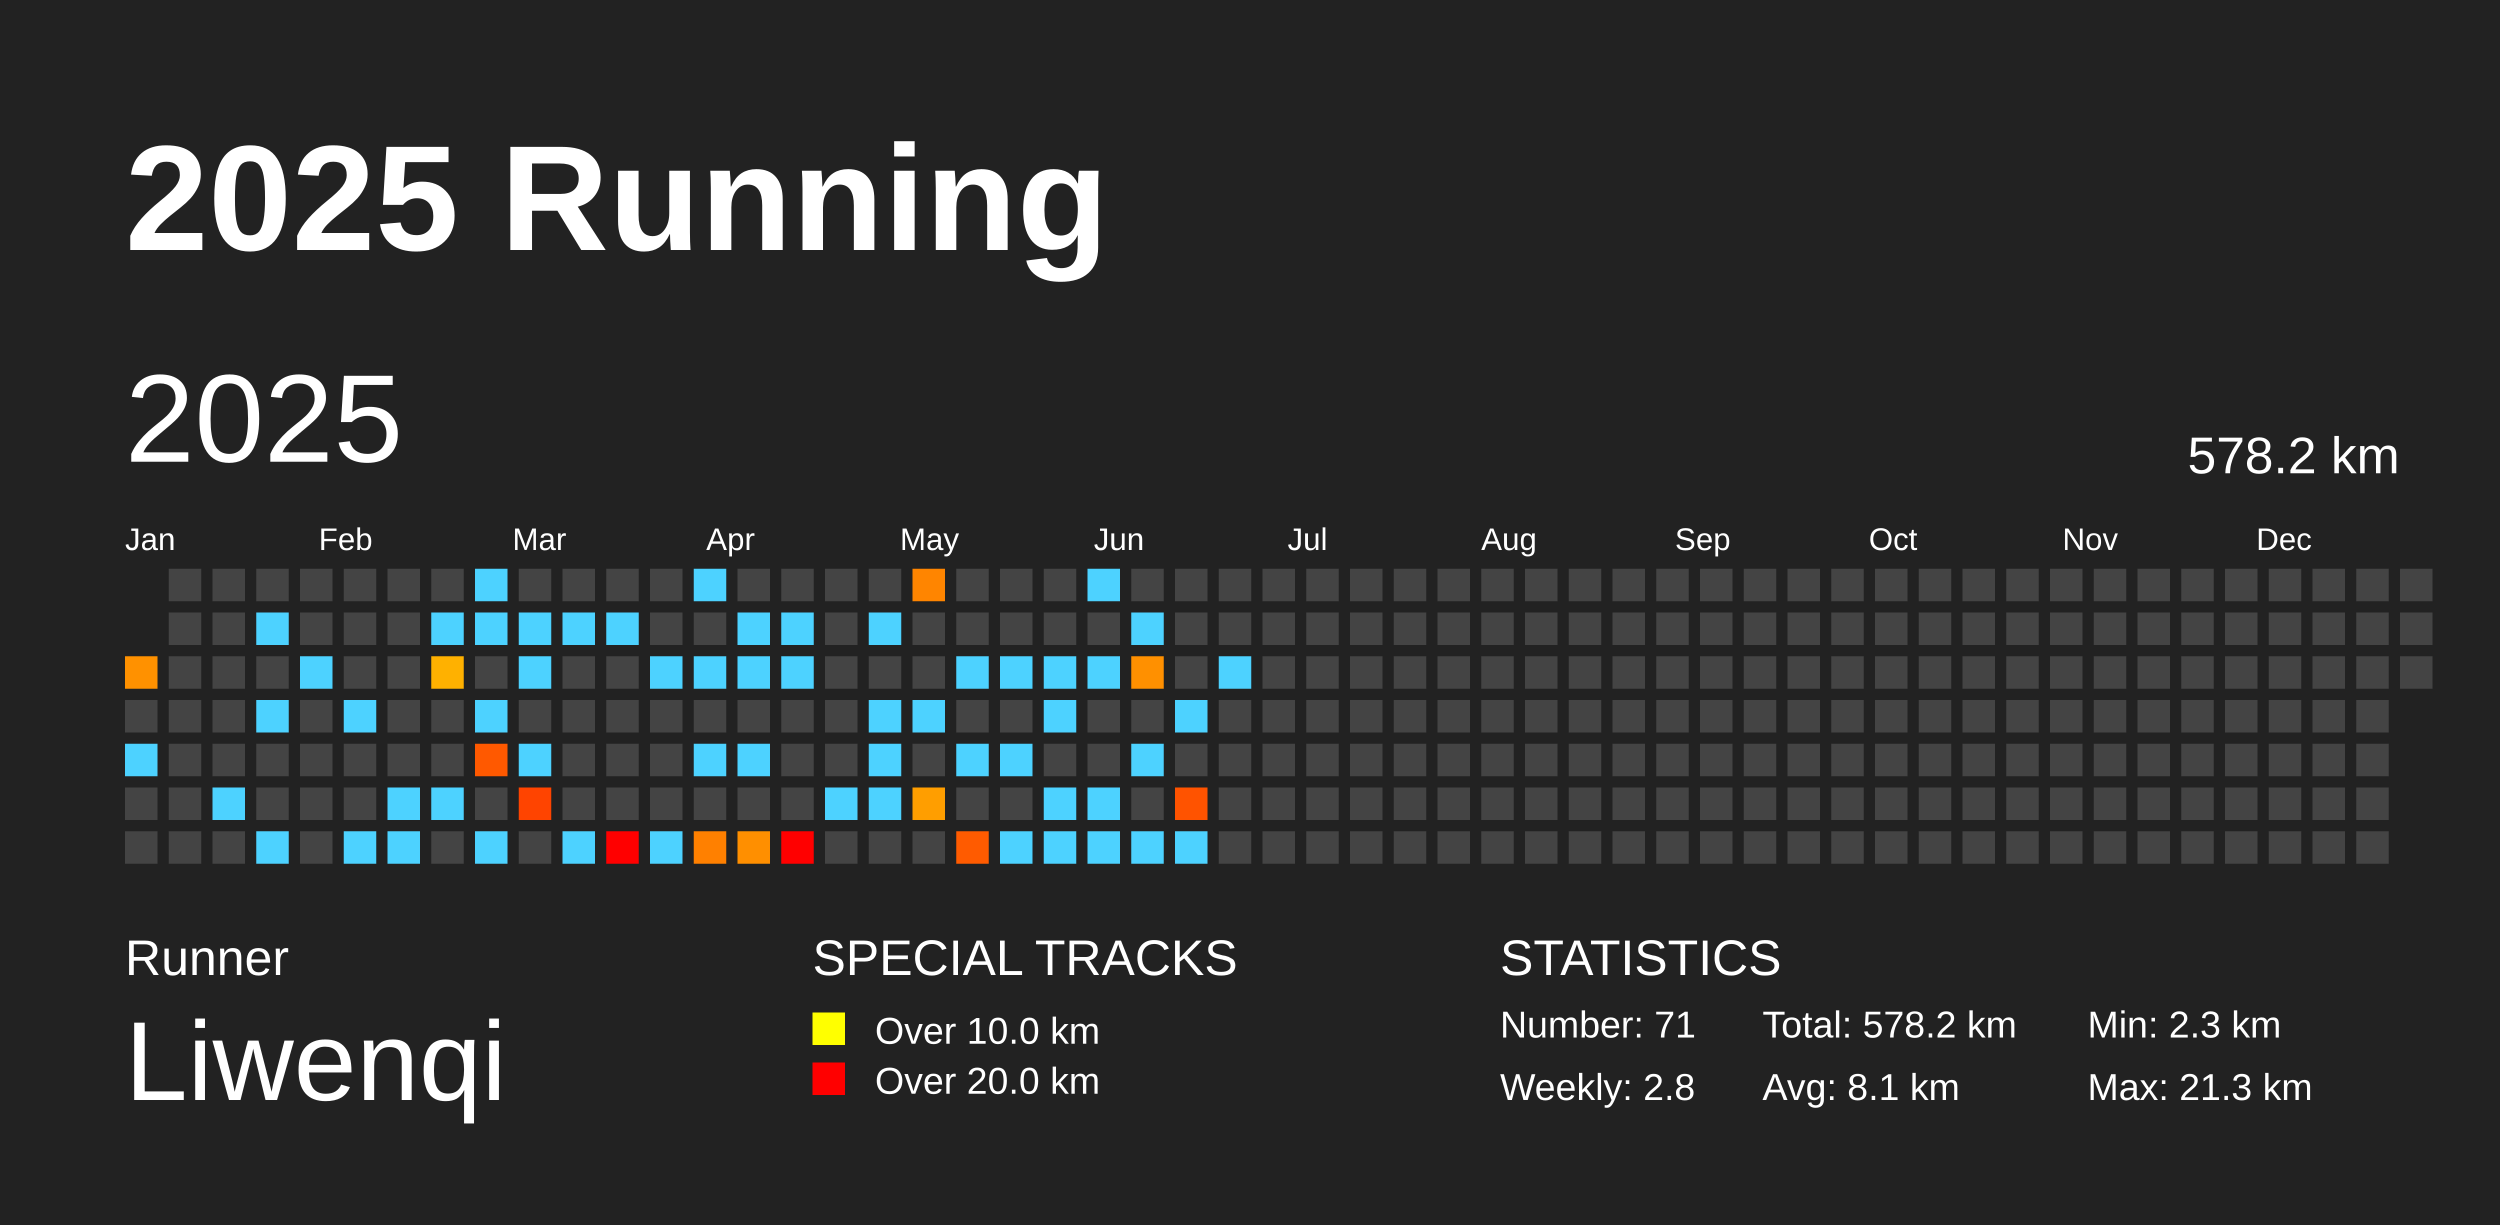
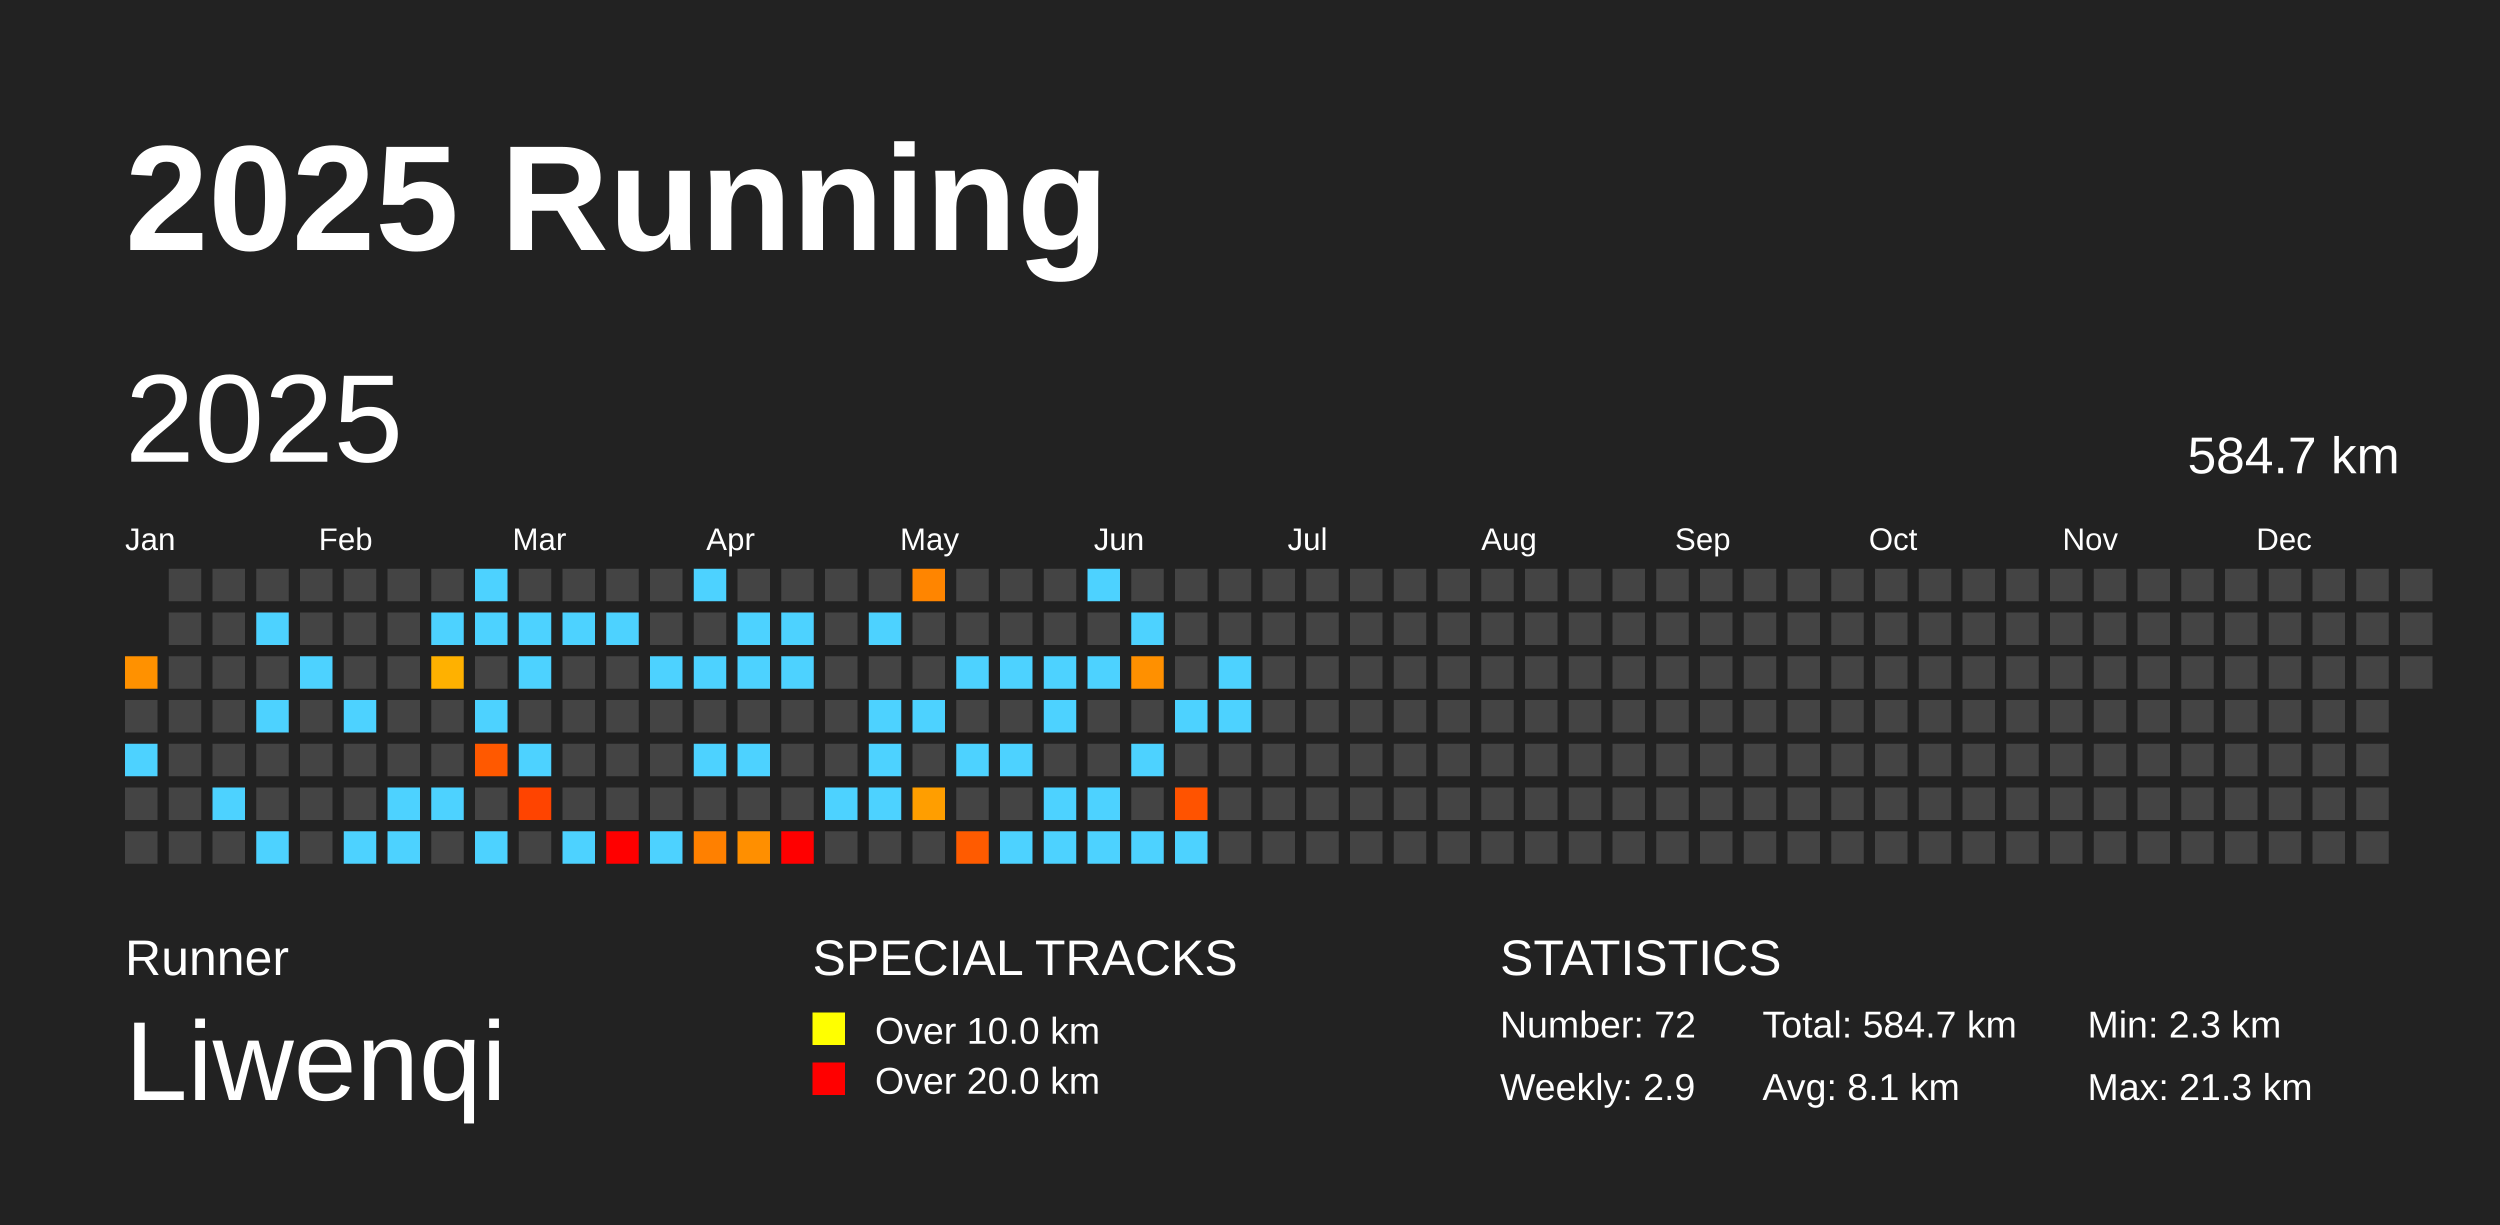
<svg xmlns="http://www.w3.org/2000/svg" baseProfile="full" height="98mm" version="1.1" viewBox="0,0,200,98" width="200mm">
  <defs />
  <rect fill="#222222" height="98" width="200" x="0" y="0" />
  <text fill="#FFFFFF" style="font-size:12px; font-family:Arial; font-weight:bold;" x="10" y="20">2025 Running</text>
  <text fill="#FFFFFF" style="font-size:4px; font-family:Arial" x="10" y="78">Runner</text>
  <text fill="#FFFFFF" style="font-size:9px; font-family:Arial" x="10" y="88">Liwenqi</text>
  <text fill="#FFFFFF" style="font-size:4px; font-family:Arial" x="65" y="78">SPECIAL TRACKS</text>
  <rect fill="yellow" height="2.6" width="2.6" x="65" y="81" />
  <text fill="#FFFFFF" style="font-size:3px; font-family:Arial" x="70" y="83.5">Over 10.0 km</text>
  <rect fill="red" height="2.6" width="2.6" x="65" y="85" />
  <text fill="#FFFFFF" style="font-size:3px; font-family:Arial" x="70" y="87.5">Over 20.0 km</text>
  <text fill="#FFFFFF" style="font-size:4px; font-family:Arial" x="120" y="78">STATISTICS</text>
-   <text fill="#FFFFFF" style="font-size:3px; font-family:Arial" x="120" y="83">Number: 71</text>
-   <text fill="#FFFFFF" style="font-size:3px; font-family:Arial" x="120" y="88">Weekly: 2.8</text>
-   <text fill="#FFFFFF" style="font-size:3px; font-family:Arial" x="141" y="83">Total: 578.2 km</text>
+   <text fill="#FFFFFF" style="font-size:3px; font-family:Arial" x="120" y="83">Number: 72</text>
+   <text fill="#FFFFFF" style="font-size:3px; font-family:Arial" x="120" y="88">Weekly: 2.9</text>
+   <text fill="#FFFFFF" style="font-size:3px; font-family:Arial" x="141" y="83">Total: 584.7 km</text>
  <text fill="#FFFFFF" style="font-size:3px; font-family:Arial" x="141" y="88">Avg: 8.1 km</text>
  <text fill="#FFFFFF" style="font-size:3px; font-family:Arial" x="167" y="83">Min: 2.3 km</text>
  <text fill="#FFFFFF" style="font-size:3px; font-family:Arial" x="167" y="88">Max: 21.3 km</text>
  <text dominant-baseline="hanging" fill="#FFFFFF" style="font-size:10.0px; font-family:Arial;" x="10" y="30">2025</text>
-   <text dominant-baseline="hanging" fill="#FFFFFF" style="font-size:4.125px; font-family:Arial;" x="175" y="35">578.2 km</text>
+   <text dominant-baseline="hanging" fill="#FFFFFF" style="font-size:4.125px; font-family:Arial;" x="175" y="35">584.7 km</text>
  <text fill="#FFFFFF" style="font-size:2.5px; font-family:Arial" x="10.0" y="44">Jan</text>
  <text fill="#FFFFFF" style="font-size:2.5px; font-family:Arial" x="25.5" y="44">Feb</text>
  <text fill="#FFFFFF" style="font-size:2.5px; font-family:Arial" x="41.0" y="44">Mar</text>
  <text fill="#FFFFFF" style="font-size:2.5px; font-family:Arial" x="56.5" y="44">Apr</text>
  <text fill="#FFFFFF" style="font-size:2.5px; font-family:Arial" x="72.0" y="44">May</text>
  <text fill="#FFFFFF" style="font-size:2.5px; font-family:Arial" x="87.5" y="44">Jun</text>
  <text fill="#FFFFFF" style="font-size:2.5px; font-family:Arial" x="103.0" y="44">Jul</text>
  <text fill="#FFFFFF" style="font-size:2.5px; font-family:Arial" x="118.5" y="44">Aug</text>
  <text fill="#FFFFFF" style="font-size:2.5px; font-family:Arial" x="134.0" y="44">Sep</text>
  <text fill="#FFFFFF" style="font-size:2.5px; font-family:Arial" x="149.5" y="44">Oct</text>
  <text fill="#FFFFFF" style="font-size:2.5px; font-family:Arial" x="165.0" y="44">Nov</text>
  <text fill="#FFFFFF" style="font-size:2.5px; font-family:Arial" x="180.5" y="44">Dec</text>
  <rect fill="#ff9100" height="2.6" width="2.6" x="10.0" y="52.5" />
  <rect fill="#444444" height="2.6" width="2.6" x="10.0" y="56.0" />
  <rect fill="#4dd2ff" height="2.6" width="2.6" x="10.0" y="59.5" />
  <rect fill="#444444" height="2.6" width="2.6" x="10.0" y="63.0" />
  <rect fill="#444444" height="2.6" width="2.6" x="10.0" y="66.5" />
  <rect fill="#444444" height="2.6" width="2.6" x="13.5" y="45.5" />
  <rect fill="#444444" height="2.6" width="2.6" x="13.5" y="49.0" />
  <rect fill="#444444" height="2.6" width="2.6" x="13.5" y="52.5" />
  <rect fill="#444444" height="2.6" width="2.6" x="13.5" y="56.0" />
  <rect fill="#444444" height="2.6" width="2.6" x="13.5" y="59.5" />
  <rect fill="#444444" height="2.6" width="2.6" x="13.5" y="63.0" />
  <rect fill="#444444" height="2.6" width="2.6" x="13.5" y="66.5" />
  <rect fill="#444444" height="2.6" width="2.6" x="17.0" y="45.5" />
  <rect fill="#444444" height="2.6" width="2.6" x="17.0" y="49.0" />
  <rect fill="#444444" height="2.6" width="2.6" x="17.0" y="52.5" />
  <rect fill="#444444" height="2.6" width="2.6" x="17.0" y="56.0" />
  <rect fill="#444444" height="2.6" width="2.6" x="17.0" y="59.5" />
  <rect fill="#4dd2ff" height="2.6" width="2.6" x="17.0" y="63.0" />
  <rect fill="#444444" height="2.6" width="2.6" x="17.0" y="66.5" />
  <rect fill="#444444" height="2.6" width="2.6" x="20.5" y="45.5" />
  <rect fill="#4dd2ff" height="2.6" width="2.6" x="20.5" y="49.0" />
  <rect fill="#444444" height="2.6" width="2.6" x="20.5" y="52.5" />
  <rect fill="#4dd2ff" height="2.6" width="2.6" x="20.5" y="56.0" />
  <rect fill="#444444" height="2.6" width="2.6" x="20.5" y="59.5" />
  <rect fill="#444444" height="2.6" width="2.6" x="20.5" y="63.0" />
  <rect fill="#4dd2ff" height="2.6" width="2.6" x="20.5" y="66.5" />
  <rect fill="#444444" height="2.6" width="2.6" x="24.0" y="45.5" />
  <rect fill="#444444" height="2.6" width="2.6" x="24.0" y="49.0" />
  <rect fill="#4dd2ff" height="2.6" width="2.6" x="24.0" y="52.5" />
  <rect fill="#444444" height="2.6" width="2.6" x="24.0" y="56.0" />
  <rect fill="#444444" height="2.6" width="2.6" x="24.0" y="59.5" />
  <rect fill="#444444" height="2.6" width="2.6" x="24.0" y="63.0" />
  <rect fill="#444444" height="2.6" width="2.6" x="24.0" y="66.5" />
  <rect fill="#444444" height="2.6" width="2.6" x="27.5" y="45.5" />
  <rect fill="#444444" height="2.6" width="2.6" x="27.5" y="49.0" />
  <rect fill="#444444" height="2.6" width="2.6" x="27.5" y="52.5" />
  <rect fill="#4dd2ff" height="2.6" width="2.6" x="27.5" y="56.0" />
  <rect fill="#444444" height="2.6" width="2.6" x="27.5" y="59.5" />
  <rect fill="#444444" height="2.6" width="2.6" x="27.5" y="63.0" />
  <rect fill="#4dd2ff" height="2.6" width="2.6" x="27.5" y="66.5" />
  <rect fill="#444444" height="2.6" width="2.6" x="31.0" y="45.5" />
  <rect fill="#444444" height="2.6" width="2.6" x="31.0" y="49.0" />
  <rect fill="#444444" height="2.6" width="2.6" x="31.0" y="52.5" />
  <rect fill="#444444" height="2.6" width="2.6" x="31.0" y="56.0" />
  <rect fill="#444444" height="2.6" width="2.6" x="31.0" y="59.5" />
  <rect fill="#4dd2ff" height="2.6" width="2.6" x="31.0" y="63.0" />
  <rect fill="#4dd2ff" height="2.6" width="2.6" x="31.0" y="66.5" />
  <rect fill="#444444" height="2.6" width="2.6" x="34.5" y="45.5" />
  <rect fill="#4dd2ff" height="2.6" width="2.6" x="34.5" y="49.0" />
  <rect fill="#ffb100" height="2.6" width="2.6" x="34.5" y="52.5" />
  <rect fill="#444444" height="2.6" width="2.6" x="34.5" y="56.0" />
  <rect fill="#444444" height="2.6" width="2.6" x="34.5" y="59.5" />
  <rect fill="#4dd2ff" height="2.6" width="2.6" x="34.5" y="63.0" />
  <rect fill="#444444" height="2.6" width="2.6" x="34.5" y="66.5" />
  <rect fill="#4dd2ff" height="2.6" width="2.6" x="38.0" y="45.5" />
  <rect fill="#4dd2ff" height="2.6" width="2.6" x="38.0" y="49.0" />
  <rect fill="#444444" height="2.6" width="2.6" x="38.0" y="52.5" />
  <rect fill="#4dd2ff" height="2.6" width="2.6" x="38.0" y="56.0" />
  <rect fill="#ff5900" height="2.6" width="2.6" x="38.0" y="59.5" />
  <rect fill="#444444" height="2.6" width="2.6" x="38.0" y="63.0" />
  <rect fill="#4dd2ff" height="2.6" width="2.6" x="38.0" y="66.5" />
  <rect fill="#444444" height="2.6" width="2.6" x="41.5" y="45.5" />
  <rect fill="#4dd2ff" height="2.6" width="2.6" x="41.5" y="49.0" />
  <rect fill="#4dd2ff" height="2.6" width="2.6" x="41.5" y="52.5" />
  <rect fill="#444444" height="2.6" width="2.6" x="41.5" y="56.0" />
  <rect fill="#4dd2ff" height="2.6" width="2.6" x="41.5" y="59.5" />
  <rect fill="#ff4400" height="2.6" width="2.6" x="41.5" y="63.0" />
  <rect fill="#444444" height="2.6" width="2.6" x="41.5" y="66.5" />
  <rect fill="#444444" height="2.6" width="2.6" x="45.0" y="45.5" />
  <rect fill="#4dd2ff" height="2.6" width="2.6" x="45.0" y="49.0" />
  <rect fill="#444444" height="2.6" width="2.6" x="45.0" y="52.5" />
  <rect fill="#444444" height="2.6" width="2.6" x="45.0" y="56.0" />
  <rect fill="#444444" height="2.6" width="2.6" x="45.0" y="59.5" />
  <rect fill="#444444" height="2.6" width="2.6" x="45.0" y="63.0" />
  <rect fill="#4dd2ff" height="2.6" width="2.6" x="45.0" y="66.5" />
  <rect fill="#444444" height="2.6" width="2.6" x="48.5" y="45.5" />
  <rect fill="#4dd2ff" height="2.6" width="2.6" x="48.5" y="49.0" />
  <rect fill="#444444" height="2.6" width="2.6" x="48.5" y="52.5" />
  <rect fill="#444444" height="2.6" width="2.6" x="48.5" y="56.0" />
  <rect fill="#444444" height="2.6" width="2.6" x="48.5" y="59.5" />
  <rect fill="#444444" height="2.6" width="2.6" x="48.5" y="63.0" />
  <rect fill="red" height="2.6" width="2.6" x="48.5" y="66.5" />
  <rect fill="#444444" height="2.6" width="2.6" x="52.0" y="45.5" />
  <rect fill="#444444" height="2.6" width="2.6" x="52.0" y="49.0" />
  <rect fill="#4dd2ff" height="2.6" width="2.6" x="52.0" y="52.5" />
  <rect fill="#444444" height="2.6" width="2.6" x="52.0" y="56.0" />
  <rect fill="#444444" height="2.6" width="2.6" x="52.0" y="59.5" />
  <rect fill="#444444" height="2.6" width="2.6" x="52.0" y="63.0" />
  <rect fill="#4dd2ff" height="2.6" width="2.6" x="52.0" y="66.5" />
  <rect fill="#4dd2ff" height="2.6" width="2.6" x="55.5" y="45.5" />
  <rect fill="#444444" height="2.6" width="2.6" x="55.5" y="49.0" />
  <rect fill="#4dd2ff" height="2.6" width="2.6" x="55.5" y="52.5" />
  <rect fill="#444444" height="2.6" width="2.6" x="55.5" y="56.0" />
  <rect fill="#4dd2ff" height="2.6" width="2.6" x="55.5" y="59.5" />
  <rect fill="#444444" height="2.6" width="2.6" x="55.5" y="63.0" />
  <rect fill="#ff8000" height="2.6" width="2.6" x="55.5" y="66.5" />
  <rect fill="#444444" height="2.6" width="2.6" x="59.0" y="45.5" />
  <rect fill="#4dd2ff" height="2.6" width="2.6" x="59.0" y="49.0" />
  <rect fill="#4dd2ff" height="2.6" width="2.6" x="59.0" y="52.5" />
  <rect fill="#444444" height="2.6" width="2.6" x="59.0" y="56.0" />
  <rect fill="#4dd2ff" height="2.6" width="2.6" x="59.0" y="59.5" />
  <rect fill="#444444" height="2.6" width="2.6" x="59.0" y="63.0" />
  <rect fill="#ff8f00" height="2.6" width="2.6" x="59.0" y="66.5" />
  <rect fill="#444444" height="2.6" width="2.6" x="62.5" y="45.5" />
  <rect fill="#4dd2ff" height="2.6" width="2.6" x="62.5" y="49.0" />
  <rect fill="#4dd2ff" height="2.6" width="2.6" x="62.5" y="52.5" />
  <rect fill="#444444" height="2.6" width="2.6" x="62.5" y="56.0" />
  <rect fill="#444444" height="2.6" width="2.6" x="62.5" y="59.5" />
  <rect fill="#444444" height="2.6" width="2.6" x="62.5" y="63.0" />
  <rect fill="red" height="2.6" width="2.6" x="62.5" y="66.5" />
  <rect fill="#444444" height="2.6" width="2.6" x="66.0" y="45.5" />
  <rect fill="#444444" height="2.6" width="2.6" x="66.0" y="49.0" />
  <rect fill="#444444" height="2.6" width="2.6" x="66.0" y="52.5" />
  <rect fill="#444444" height="2.6" width="2.6" x="66.0" y="56.0" />
  <rect fill="#444444" height="2.6" width="2.6" x="66.0" y="59.5" />
  <rect fill="#4dd2ff" height="2.6" width="2.6" x="66.0" y="63.0" />
  <rect fill="#444444" height="2.6" width="2.6" x="66.0" y="66.5" />
  <rect fill="#444444" height="2.6" width="2.6" x="69.5" y="45.5" />
  <rect fill="#4dd2ff" height="2.6" width="2.6" x="69.5" y="49.0" />
  <rect fill="#444444" height="2.6" width="2.6" x="69.5" y="52.5" />
  <rect fill="#4dd2ff" height="2.6" width="2.6" x="69.5" y="56.0" />
  <rect fill="#4dd2ff" height="2.6" width="2.6" x="69.5" y="59.5" />
  <rect fill="#4dd2ff" height="2.6" width="2.6" x="69.5" y="63.0" />
  <rect fill="#444444" height="2.6" width="2.6" x="69.5" y="66.5" />
  <rect fill="#ff8500" height="2.6" width="2.6" x="73.0" y="45.5" />
  <rect fill="#444444" height="2.6" width="2.6" x="73.0" y="49.0" />
  <rect fill="#444444" height="2.6" width="2.6" x="73.0" y="52.5" />
  <rect fill="#4dd2ff" height="2.6" width="2.6" x="73.0" y="56.0" />
  <rect fill="#444444" height="2.6" width="2.6" x="73.0" y="59.5" />
  <rect fill="#ff9e00" height="2.6" width="2.6" x="73.0" y="63.0" />
  <rect fill="#444444" height="2.6" width="2.6" x="73.0" y="66.5" />
  <rect fill="#444444" height="2.6" width="2.6" x="76.5" y="45.5" />
  <rect fill="#444444" height="2.6" width="2.6" x="76.5" y="49.0" />
  <rect fill="#4dd2ff" height="2.6" width="2.6" x="76.5" y="52.5" />
  <rect fill="#444444" height="2.6" width="2.6" x="76.5" y="56.0" />
  <rect fill="#4dd2ff" height="2.6" width="2.6" x="76.5" y="59.5" />
  <rect fill="#444444" height="2.6" width="2.6" x="76.5" y="63.0" />
  <rect fill="#ff5b00" height="2.6" width="2.6" x="76.5" y="66.5" />
  <rect fill="#444444" height="2.6" width="2.6" x="80.0" y="45.5" />
  <rect fill="#444444" height="2.6" width="2.6" x="80.0" y="49.0" />
  <rect fill="#4dd2ff" height="2.6" width="2.6" x="80.0" y="52.5" />
  <rect fill="#444444" height="2.6" width="2.6" x="80.0" y="56.0" />
  <rect fill="#4dd2ff" height="2.6" width="2.6" x="80.0" y="59.5" />
  <rect fill="#444444" height="2.6" width="2.6" x="80.0" y="63.0" />
  <rect fill="#4dd2ff" height="2.6" width="2.6" x="80.0" y="66.5" />
  <rect fill="#444444" height="2.6" width="2.6" x="83.5" y="45.5" />
  <rect fill="#444444" height="2.6" width="2.6" x="83.5" y="49.0" />
  <rect fill="#4dd2ff" height="2.6" width="2.6" x="83.5" y="52.5" />
  <rect fill="#4dd2ff" height="2.6" width="2.6" x="83.5" y="56.0" />
  <rect fill="#444444" height="2.6" width="2.6" x="83.5" y="59.5" />
  <rect fill="#4dd2ff" height="2.6" width="2.6" x="83.5" y="63.0" />
  <rect fill="#4dd2ff" height="2.6" width="2.6" x="83.5" y="66.5" />
  <rect fill="#4dd2ff" height="2.6" width="2.6" x="87.0" y="45.5" />
  <rect fill="#444444" height="2.6" width="2.6" x="87.0" y="49.0" />
  <rect fill="#4dd2ff" height="2.6" width="2.6" x="87.0" y="52.5" />
  <rect fill="#444444" height="2.6" width="2.6" x="87.0" y="56.0" />
  <rect fill="#444444" height="2.6" width="2.6" x="87.0" y="59.5" />
  <rect fill="#4dd2ff" height="2.6" width="2.6" x="87.0" y="63.0" />
  <rect fill="#4dd2ff" height="2.6" width="2.6" x="87.0" y="66.5" />
  <rect fill="#444444" height="2.6" width="2.6" x="90.5" y="45.5" />
  <rect fill="#4dd2ff" height="2.6" width="2.6" x="90.5" y="49.0" />
  <rect fill="#ff9000" height="2.6" width="2.6" x="90.5" y="52.5" />
  <rect fill="#444444" height="2.6" width="2.6" x="90.5" y="56.0" />
  <rect fill="#4dd2ff" height="2.6" width="2.6" x="90.5" y="59.5" />
  <rect fill="#444444" height="2.6" width="2.6" x="90.5" y="63.0" />
  <rect fill="#4dd2ff" height="2.6" width="2.6" x="90.5" y="66.5" />
  <rect fill="#444444" height="2.6" width="2.6" x="94.0" y="45.5" />
  <rect fill="#444444" height="2.6" width="2.6" x="94.0" y="49.0" />
  <rect fill="#444444" height="2.6" width="2.6" x="94.0" y="52.5" />
  <rect fill="#4dd2ff" height="2.6" width="2.6" x="94.0" y="56.0" />
  <rect fill="#444444" height="2.6" width="2.6" x="94.0" y="59.5" />
  <rect fill="#ff5300" height="2.6" width="2.6" x="94.0" y="63.0" />
  <rect fill="#4dd2ff" height="2.6" width="2.6" x="94.0" y="66.5" />
  <rect fill="#444444" height="2.6" width="2.6" x="97.5" y="45.5" />
  <rect fill="#444444" height="2.6" width="2.6" x="97.5" y="49.0" />
  <rect fill="#4dd2ff" height="2.6" width="2.6" x="97.5" y="52.5" />
-   <rect fill="#444444" height="2.6" width="2.6" x="97.5" y="56.0" />
+   <rect fill="#4dd2ff" height="2.6" width="2.6" x="97.5" y="56.0" />
  <rect fill="#444444" height="2.6" width="2.6" x="97.5" y="59.5" />
  <rect fill="#444444" height="2.6" width="2.6" x="97.5" y="63.0" />
  <rect fill="#444444" height="2.6" width="2.6" x="97.5" y="66.5" />
  <rect fill="#444444" height="2.6" width="2.6" x="101.0" y="45.5" />
  <rect fill="#444444" height="2.6" width="2.6" x="101.0" y="49.0" />
  <rect fill="#444444" height="2.6" width="2.6" x="101.0" y="52.5" />
  <rect fill="#444444" height="2.6" width="2.6" x="101.0" y="56.0" />
  <rect fill="#444444" height="2.6" width="2.6" x="101.0" y="59.5" />
  <rect fill="#444444" height="2.6" width="2.6" x="101.0" y="63.0" />
  <rect fill="#444444" height="2.6" width="2.6" x="101.0" y="66.5" />
  <rect fill="#444444" height="2.6" width="2.6" x="104.5" y="45.5" />
  <rect fill="#444444" height="2.6" width="2.6" x="104.5" y="49.0" />
  <rect fill="#444444" height="2.6" width="2.6" x="104.5" y="52.5" />
  <rect fill="#444444" height="2.6" width="2.6" x="104.5" y="56.0" />
  <rect fill="#444444" height="2.6" width="2.6" x="104.5" y="59.5" />
  <rect fill="#444444" height="2.6" width="2.6" x="104.5" y="63.0" />
  <rect fill="#444444" height="2.6" width="2.6" x="104.5" y="66.5" />
  <rect fill="#444444" height="2.6" width="2.6" x="108.0" y="45.5" />
  <rect fill="#444444" height="2.6" width="2.6" x="108.0" y="49.0" />
  <rect fill="#444444" height="2.6" width="2.6" x="108.0" y="52.5" />
  <rect fill="#444444" height="2.6" width="2.6" x="108.0" y="56.0" />
  <rect fill="#444444" height="2.6" width="2.6" x="108.0" y="59.5" />
  <rect fill="#444444" height="2.6" width="2.6" x="108.0" y="63.0" />
  <rect fill="#444444" height="2.6" width="2.6" x="108.0" y="66.5" />
  <rect fill="#444444" height="2.6" width="2.6" x="111.5" y="45.5" />
  <rect fill="#444444" height="2.6" width="2.6" x="111.5" y="49.0" />
  <rect fill="#444444" height="2.6" width="2.6" x="111.5" y="52.5" />
  <rect fill="#444444" height="2.6" width="2.6" x="111.5" y="56.0" />
  <rect fill="#444444" height="2.6" width="2.6" x="111.5" y="59.5" />
  <rect fill="#444444" height="2.6" width="2.6" x="111.5" y="63.0" />
  <rect fill="#444444" height="2.6" width="2.6" x="111.5" y="66.5" />
  <rect fill="#444444" height="2.6" width="2.6" x="115.0" y="45.5" />
  <rect fill="#444444" height="2.6" width="2.6" x="115.0" y="49.0" />
  <rect fill="#444444" height="2.6" width="2.6" x="115.0" y="52.5" />
  <rect fill="#444444" height="2.6" width="2.6" x="115.0" y="56.0" />
  <rect fill="#444444" height="2.6" width="2.6" x="115.0" y="59.5" />
  <rect fill="#444444" height="2.6" width="2.6" x="115.0" y="63.0" />
  <rect fill="#444444" height="2.6" width="2.6" x="115.0" y="66.5" />
  <rect fill="#444444" height="2.6" width="2.6" x="118.5" y="45.5" />
  <rect fill="#444444" height="2.6" width="2.6" x="118.5" y="49.0" />
  <rect fill="#444444" height="2.6" width="2.6" x="118.5" y="52.5" />
  <rect fill="#444444" height="2.6" width="2.6" x="118.5" y="56.0" />
  <rect fill="#444444" height="2.6" width="2.6" x="118.5" y="59.5" />
  <rect fill="#444444" height="2.6" width="2.6" x="118.5" y="63.0" />
  <rect fill="#444444" height="2.6" width="2.6" x="118.5" y="66.5" />
  <rect fill="#444444" height="2.6" width="2.6" x="122.0" y="45.5" />
  <rect fill="#444444" height="2.6" width="2.6" x="122.0" y="49.0" />
  <rect fill="#444444" height="2.6" width="2.6" x="122.0" y="52.5" />
  <rect fill="#444444" height="2.6" width="2.6" x="122.0" y="56.0" />
  <rect fill="#444444" height="2.6" width="2.6" x="122.0" y="59.5" />
  <rect fill="#444444" height="2.6" width="2.6" x="122.0" y="63.0" />
  <rect fill="#444444" height="2.6" width="2.6" x="122.0" y="66.5" />
  <rect fill="#444444" height="2.6" width="2.6" x="125.5" y="45.5" />
  <rect fill="#444444" height="2.6" width="2.6" x="125.5" y="49.0" />
  <rect fill="#444444" height="2.6" width="2.6" x="125.5" y="52.5" />
  <rect fill="#444444" height="2.6" width="2.6" x="125.5" y="56.0" />
  <rect fill="#444444" height="2.6" width="2.6" x="125.5" y="59.5" />
  <rect fill="#444444" height="2.6" width="2.6" x="125.5" y="63.0" />
  <rect fill="#444444" height="2.6" width="2.6" x="125.5" y="66.5" />
  <rect fill="#444444" height="2.6" width="2.6" x="129.0" y="45.5" />
  <rect fill="#444444" height="2.6" width="2.6" x="129.0" y="49.0" />
  <rect fill="#444444" height="2.6" width="2.6" x="129.0" y="52.5" />
  <rect fill="#444444" height="2.6" width="2.6" x="129.0" y="56.0" />
  <rect fill="#444444" height="2.6" width="2.6" x="129.0" y="59.5" />
  <rect fill="#444444" height="2.6" width="2.6" x="129.0" y="63.0" />
  <rect fill="#444444" height="2.6" width="2.6" x="129.0" y="66.5" />
  <rect fill="#444444" height="2.6" width="2.6" x="132.5" y="45.5" />
  <rect fill="#444444" height="2.6" width="2.6" x="132.5" y="49.0" />
  <rect fill="#444444" height="2.6" width="2.6" x="132.5" y="52.5" />
  <rect fill="#444444" height="2.6" width="2.6" x="132.5" y="56.0" />
  <rect fill="#444444" height="2.6" width="2.6" x="132.5" y="59.5" />
  <rect fill="#444444" height="2.6" width="2.6" x="132.5" y="63.0" />
  <rect fill="#444444" height="2.6" width="2.6" x="132.5" y="66.5" />
  <rect fill="#444444" height="2.6" width="2.6" x="136.0" y="45.5" />
  <rect fill="#444444" height="2.6" width="2.6" x="136.0" y="49.0" />
  <rect fill="#444444" height="2.6" width="2.6" x="136.0" y="52.5" />
  <rect fill="#444444" height="2.6" width="2.6" x="136.0" y="56.0" />
  <rect fill="#444444" height="2.6" width="2.6" x="136.0" y="59.5" />
  <rect fill="#444444" height="2.6" width="2.6" x="136.0" y="63.0" />
  <rect fill="#444444" height="2.6" width="2.6" x="136.0" y="66.5" />
  <rect fill="#444444" height="2.6" width="2.6" x="139.5" y="45.5" />
  <rect fill="#444444" height="2.6" width="2.6" x="139.5" y="49.0" />
  <rect fill="#444444" height="2.6" width="2.6" x="139.5" y="52.5" />
  <rect fill="#444444" height="2.6" width="2.6" x="139.5" y="56.0" />
  <rect fill="#444444" height="2.6" width="2.6" x="139.5" y="59.5" />
  <rect fill="#444444" height="2.6" width="2.6" x="139.5" y="63.0" />
  <rect fill="#444444" height="2.6" width="2.6" x="139.5" y="66.5" />
  <rect fill="#444444" height="2.6" width="2.6" x="143.0" y="45.5" />
  <rect fill="#444444" height="2.6" width="2.6" x="143.0" y="49.0" />
  <rect fill="#444444" height="2.6" width="2.6" x="143.0" y="52.5" />
  <rect fill="#444444" height="2.6" width="2.6" x="143.0" y="56.0" />
  <rect fill="#444444" height="2.6" width="2.6" x="143.0" y="59.5" />
  <rect fill="#444444" height="2.6" width="2.6" x="143.0" y="63.0" />
  <rect fill="#444444" height="2.6" width="2.6" x="143.0" y="66.5" />
  <rect fill="#444444" height="2.6" width="2.6" x="146.5" y="45.5" />
  <rect fill="#444444" height="2.6" width="2.6" x="146.5" y="49.0" />
  <rect fill="#444444" height="2.6" width="2.6" x="146.5" y="52.5" />
  <rect fill="#444444" height="2.6" width="2.6" x="146.5" y="56.0" />
  <rect fill="#444444" height="2.6" width="2.6" x="146.5" y="59.5" />
  <rect fill="#444444" height="2.6" width="2.6" x="146.5" y="63.0" />
  <rect fill="#444444" height="2.6" width="2.6" x="146.5" y="66.5" />
  <rect fill="#444444" height="2.6" width="2.6" x="150.0" y="45.5" />
  <rect fill="#444444" height="2.6" width="2.6" x="150.0" y="49.0" />
  <rect fill="#444444" height="2.6" width="2.6" x="150.0" y="52.5" />
  <rect fill="#444444" height="2.6" width="2.6" x="150.0" y="56.0" />
  <rect fill="#444444" height="2.6" width="2.6" x="150.0" y="59.5" />
  <rect fill="#444444" height="2.6" width="2.6" x="150.0" y="63.0" />
  <rect fill="#444444" height="2.6" width="2.6" x="150.0" y="66.5" />
  <rect fill="#444444" height="2.6" width="2.6" x="153.5" y="45.5" />
  <rect fill="#444444" height="2.6" width="2.6" x="153.5" y="49.0" />
  <rect fill="#444444" height="2.6" width="2.6" x="153.5" y="52.5" />
  <rect fill="#444444" height="2.6" width="2.6" x="153.5" y="56.0" />
  <rect fill="#444444" height="2.6" width="2.6" x="153.5" y="59.5" />
  <rect fill="#444444" height="2.6" width="2.6" x="153.5" y="63.0" />
  <rect fill="#444444" height="2.6" width="2.6" x="153.5" y="66.5" />
  <rect fill="#444444" height="2.6" width="2.6" x="157.0" y="45.5" />
  <rect fill="#444444" height="2.6" width="2.6" x="157.0" y="49.0" />
  <rect fill="#444444" height="2.6" width="2.6" x="157.0" y="52.5" />
  <rect fill="#444444" height="2.6" width="2.6" x="157.0" y="56.0" />
  <rect fill="#444444" height="2.6" width="2.6" x="157.0" y="59.5" />
  <rect fill="#444444" height="2.6" width="2.6" x="157.0" y="63.0" />
  <rect fill="#444444" height="2.6" width="2.6" x="157.0" y="66.5" />
  <rect fill="#444444" height="2.6" width="2.6" x="160.5" y="45.5" />
  <rect fill="#444444" height="2.6" width="2.6" x="160.5" y="49.0" />
  <rect fill="#444444" height="2.6" width="2.6" x="160.5" y="52.5" />
  <rect fill="#444444" height="2.6" width="2.6" x="160.5" y="56.0" />
  <rect fill="#444444" height="2.6" width="2.6" x="160.5" y="59.5" />
  <rect fill="#444444" height="2.6" width="2.6" x="160.5" y="63.0" />
  <rect fill="#444444" height="2.6" width="2.6" x="160.5" y="66.5" />
  <rect fill="#444444" height="2.6" width="2.6" x="164.0" y="45.5" />
  <rect fill="#444444" height="2.6" width="2.6" x="164.0" y="49.0" />
  <rect fill="#444444" height="2.6" width="2.6" x="164.0" y="52.5" />
  <rect fill="#444444" height="2.6" width="2.6" x="164.0" y="56.0" />
  <rect fill="#444444" height="2.6" width="2.6" x="164.0" y="59.5" />
  <rect fill="#444444" height="2.6" width="2.6" x="164.0" y="63.0" />
  <rect fill="#444444" height="2.6" width="2.6" x="164.0" y="66.5" />
  <rect fill="#444444" height="2.6" width="2.6" x="167.5" y="45.5" />
  <rect fill="#444444" height="2.6" width="2.6" x="167.5" y="49.0" />
  <rect fill="#444444" height="2.6" width="2.6" x="167.5" y="52.5" />
  <rect fill="#444444" height="2.6" width="2.6" x="167.5" y="56.0" />
  <rect fill="#444444" height="2.6" width="2.6" x="167.5" y="59.5" />
  <rect fill="#444444" height="2.6" width="2.6" x="167.5" y="63.0" />
  <rect fill="#444444" height="2.6" width="2.6" x="167.5" y="66.5" />
  <rect fill="#444444" height="2.6" width="2.6" x="171.0" y="45.5" />
  <rect fill="#444444" height="2.6" width="2.6" x="171.0" y="49.0" />
  <rect fill="#444444" height="2.6" width="2.6" x="171.0" y="52.5" />
  <rect fill="#444444" height="2.6" width="2.6" x="171.0" y="56.0" />
  <rect fill="#444444" height="2.6" width="2.6" x="171.0" y="59.5" />
  <rect fill="#444444" height="2.6" width="2.6" x="171.0" y="63.0" />
  <rect fill="#444444" height="2.6" width="2.6" x="171.0" y="66.5" />
  <rect fill="#444444" height="2.6" width="2.6" x="174.5" y="45.5" />
  <rect fill="#444444" height="2.6" width="2.6" x="174.5" y="49.0" />
  <rect fill="#444444" height="2.6" width="2.6" x="174.5" y="52.5" />
  <rect fill="#444444" height="2.6" width="2.6" x="174.5" y="56.0" />
  <rect fill="#444444" height="2.6" width="2.6" x="174.5" y="59.5" />
  <rect fill="#444444" height="2.6" width="2.6" x="174.5" y="63.0" />
  <rect fill="#444444" height="2.6" width="2.6" x="174.5" y="66.5" />
  <rect fill="#444444" height="2.6" width="2.6" x="178.0" y="45.5" />
  <rect fill="#444444" height="2.6" width="2.6" x="178.0" y="49.0" />
  <rect fill="#444444" height="2.6" width="2.6" x="178.0" y="52.5" />
  <rect fill="#444444" height="2.6" width="2.6" x="178.0" y="56.0" />
  <rect fill="#444444" height="2.6" width="2.6" x="178.0" y="59.5" />
  <rect fill="#444444" height="2.6" width="2.6" x="178.0" y="63.0" />
  <rect fill="#444444" height="2.6" width="2.6" x="178.0" y="66.5" />
  <rect fill="#444444" height="2.6" width="2.6" x="181.5" y="45.5" />
  <rect fill="#444444" height="2.6" width="2.6" x="181.5" y="49.0" />
  <rect fill="#444444" height="2.6" width="2.6" x="181.5" y="52.5" />
  <rect fill="#444444" height="2.6" width="2.6" x="181.5" y="56.0" />
  <rect fill="#444444" height="2.6" width="2.6" x="181.5" y="59.5" />
  <rect fill="#444444" height="2.6" width="2.6" x="181.5" y="63.0" />
  <rect fill="#444444" height="2.6" width="2.6" x="181.5" y="66.5" />
  <rect fill="#444444" height="2.6" width="2.6" x="185.0" y="45.5" />
  <rect fill="#444444" height="2.6" width="2.6" x="185.0" y="49.0" />
  <rect fill="#444444" height="2.6" width="2.6" x="185.0" y="52.5" />
  <rect fill="#444444" height="2.6" width="2.6" x="185.0" y="56.0" />
  <rect fill="#444444" height="2.6" width="2.6" x="185.0" y="59.5" />
  <rect fill="#444444" height="2.6" width="2.6" x="185.0" y="63.0" />
  <rect fill="#444444" height="2.6" width="2.6" x="185.0" y="66.5" />
  <rect fill="#444444" height="2.6" width="2.6" x="188.5" y="45.5" />
  <rect fill="#444444" height="2.6" width="2.6" x="188.5" y="49.0" />
  <rect fill="#444444" height="2.6" width="2.6" x="188.5" y="52.5" />
  <rect fill="#444444" height="2.6" width="2.6" x="188.5" y="56.0" />
  <rect fill="#444444" height="2.6" width="2.6" x="188.5" y="59.5" />
  <rect fill="#444444" height="2.6" width="2.6" x="188.5" y="63.0" />
  <rect fill="#444444" height="2.6" width="2.6" x="188.5" y="66.5" />
  <rect fill="#444444" height="2.6" width="2.6" x="192.0" y="45.5" />
  <rect fill="#444444" height="2.6" width="2.6" x="192.0" y="49.0" />
  <rect fill="#444444" height="2.6" width="2.6" x="192.0" y="52.5" />
</svg>
